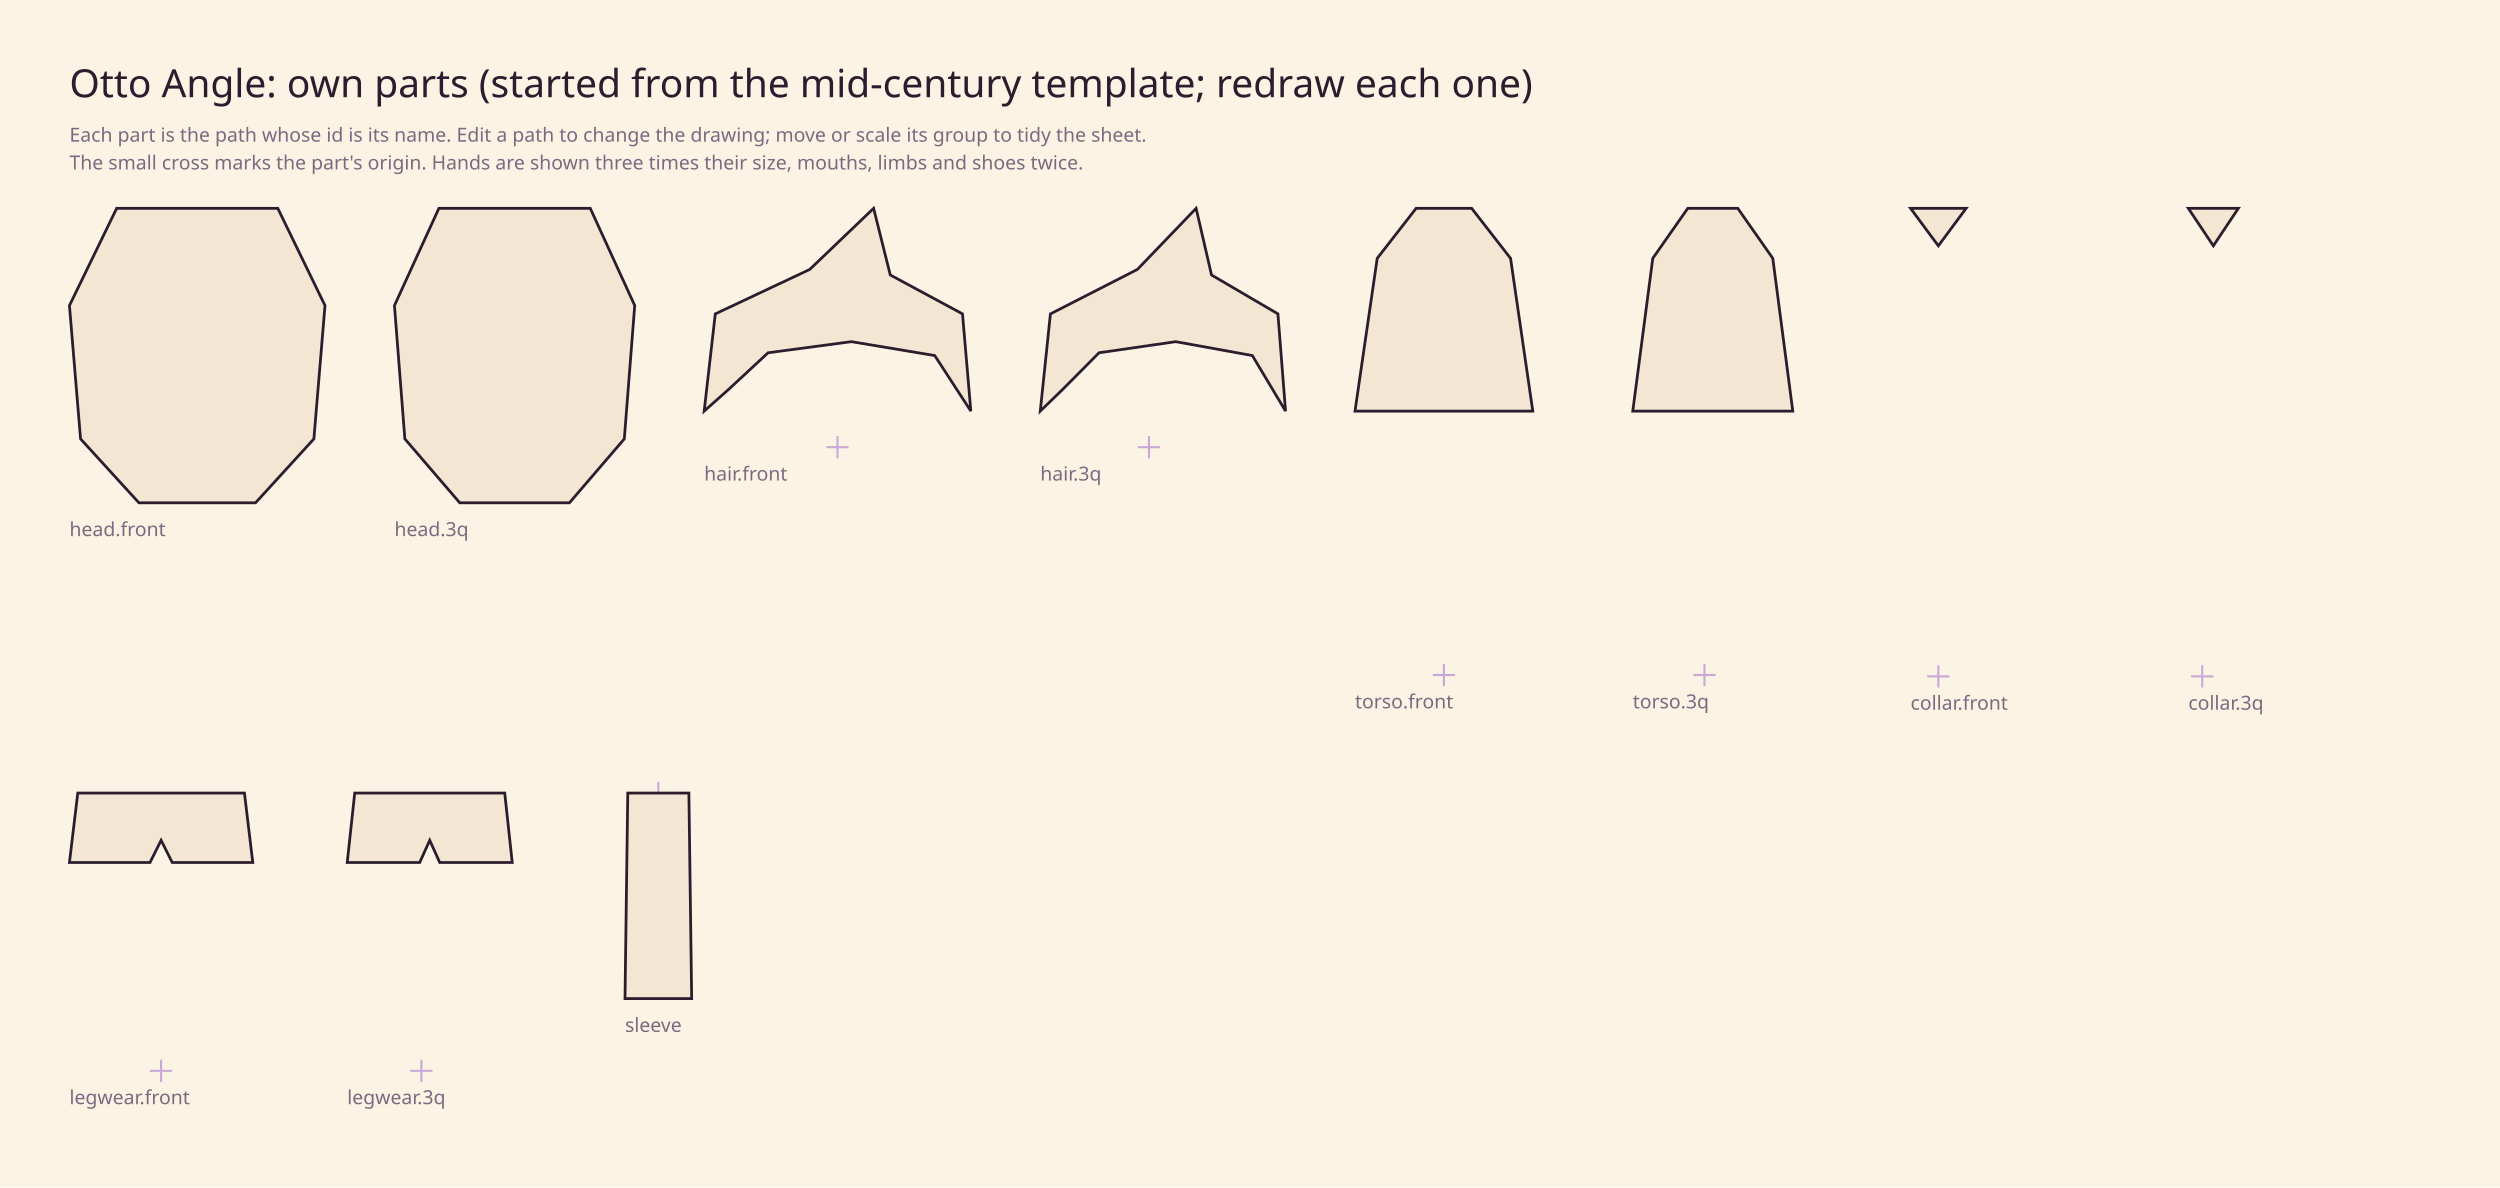
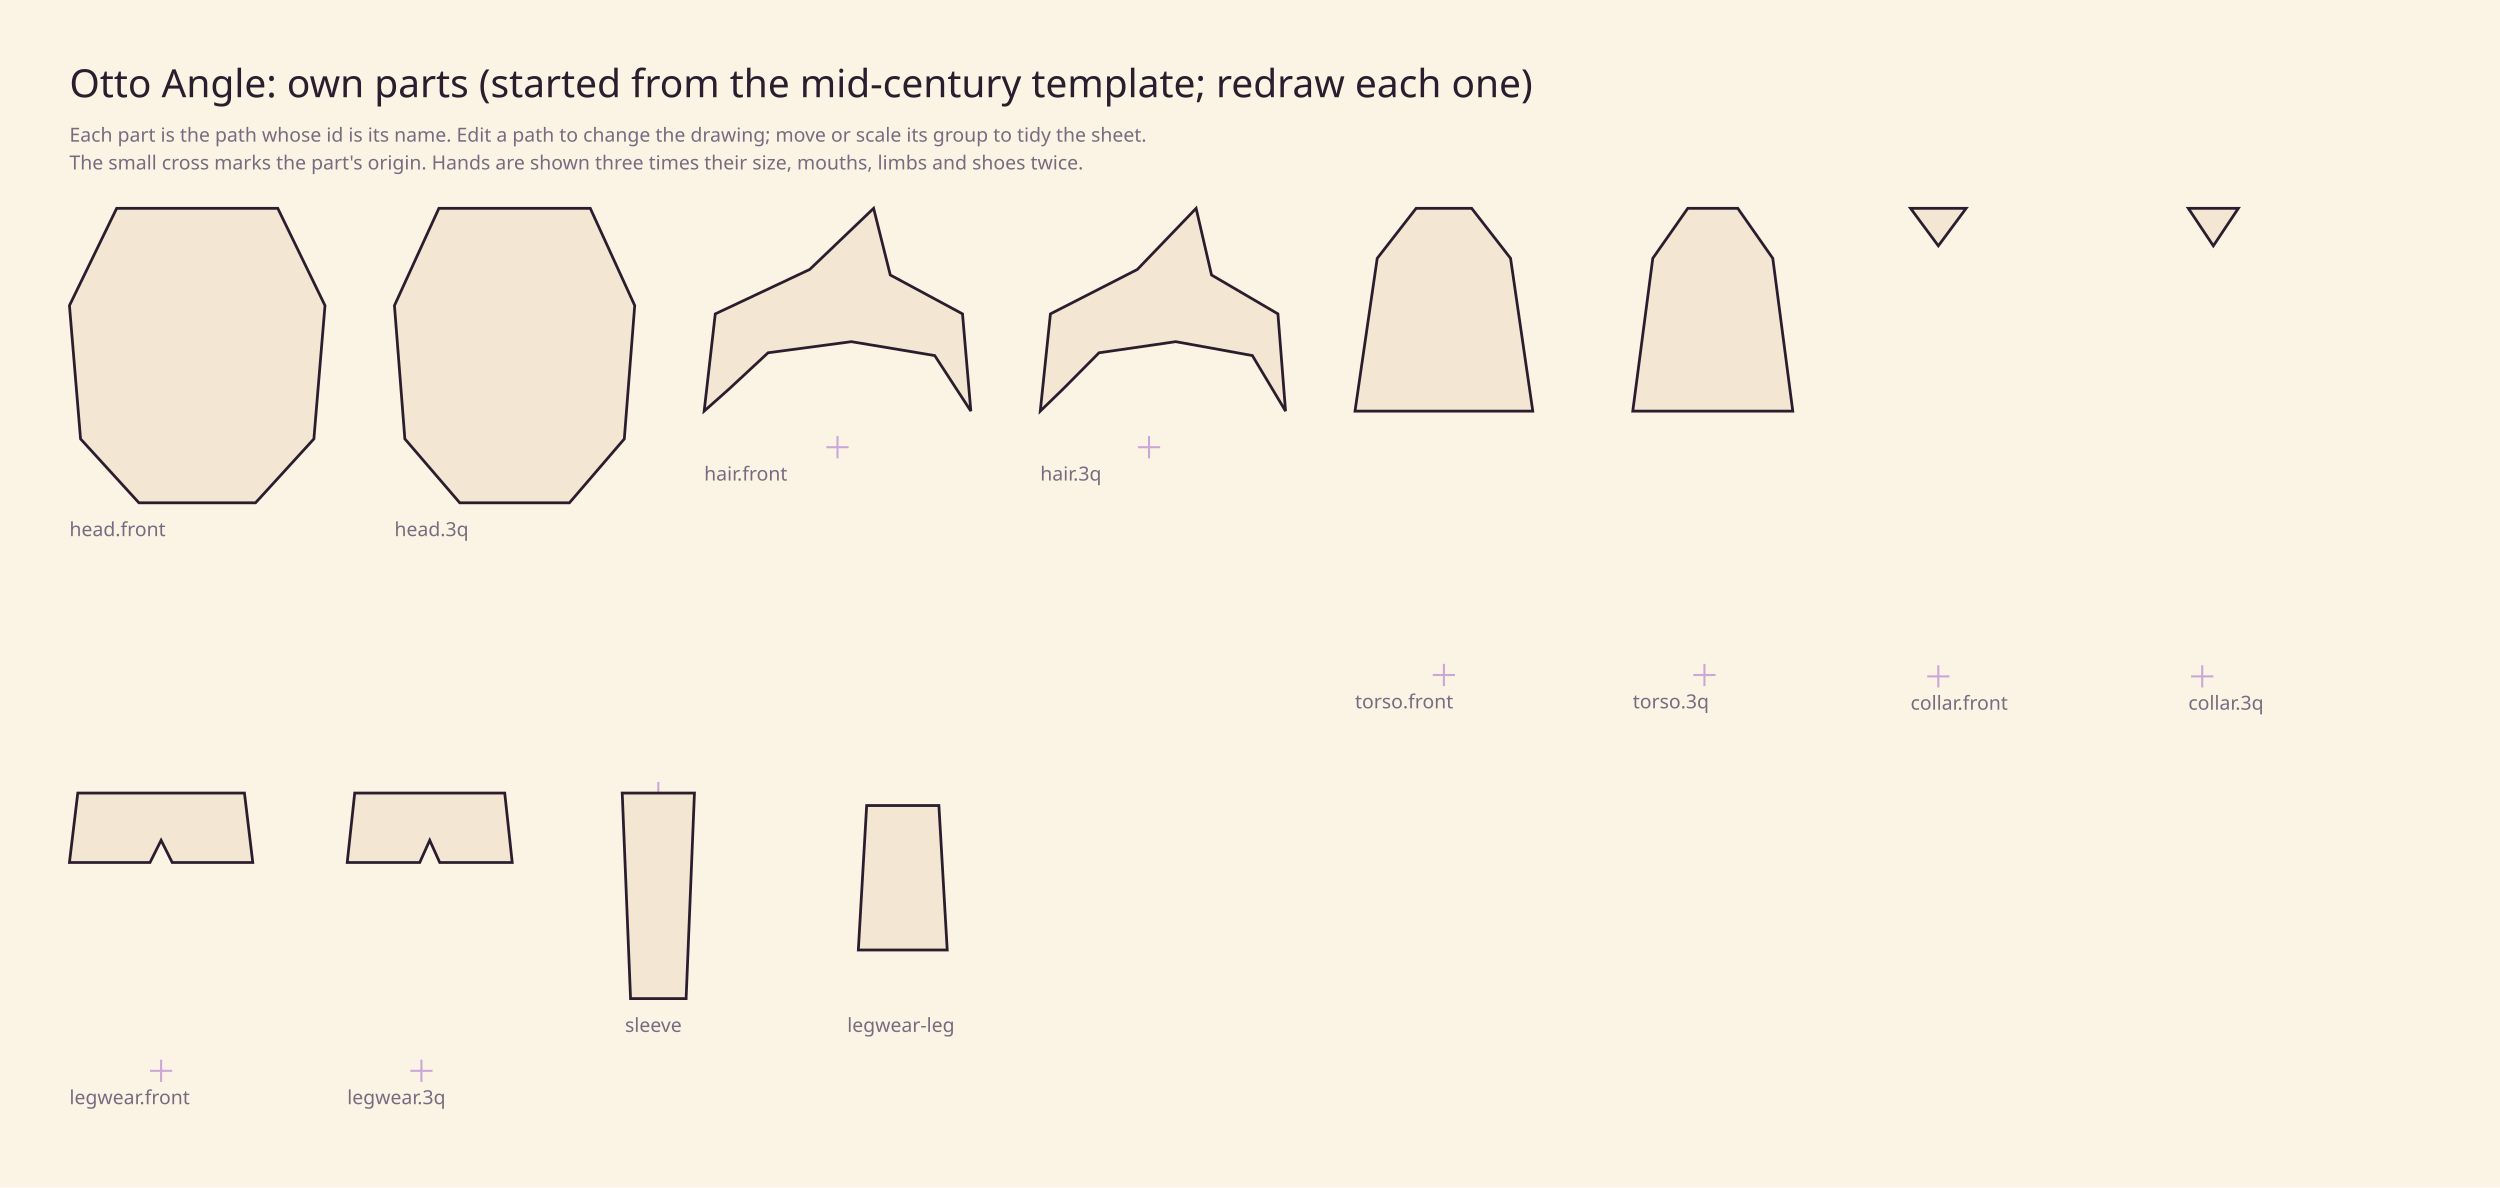
<svg xmlns="http://www.w3.org/2000/svg" width="1800" height="855" viewBox="0 0 1800 855">
  <rect width="100%" height="100%" fill="#fbf3e4" />
  <text x="50" y="70" font-family="sans-serif" font-size="28" fill="#2b1d2e">Otto Angle: own parts (started from the mid-century template; redraw each one)</text>
  <text x="50" y="102" font-family="sans-serif" font-size="14" fill="#7a6a80">Each part is the path whose id is its name. Edit a path to change the drawing; move or scale its group to tidy the sheet.</text>
  <text x="50" y="122" font-family="sans-serif" font-size="14" fill="#7a6a80">The small cross marks the part's origin. Hands are shown three times their size, mouths, limbs and shoes twice.</text>
  <g transform="translate(142 254) scale(1)">
    <path d="M-8 0 H8 M0 -8 V8" stroke="#c9a7d6" stroke-width="1.5" vector-effect="non-scaling-stroke" />
    <path id="head.front" d="M-58 -104 C-19.333 -104 19.333 -104 58 -104 C69.333 -80.667 80.667 -57.333 92 -34 C89.333 -2 86.667 30 84 62 C70 77.333 56 92.667 42 108 C14 108 -14 108 -42 108 C-56 92.667 -70 77.333 -84 62 C-86.667 30 -89.333 -2 -92 -34 Z" fill="#f3e7d3" stroke="#2b1d2e" stroke-width="2" vector-effect="non-scaling-stroke" />
  </g>
  <text x="50" y="386" font-family="sans-serif" font-size="14" fill="#7a6a80">head.front</text>
  <g transform="translate(364.5 254) scale(1)">
    <path d="M-8 0 H8 M0 -8 V8" stroke="#c9a7d6" stroke-width="1.5" vector-effect="non-scaling-stroke" />
    <path id="head.3q" d="M-48.5 -104 C-12.167 -104 24.167 -104 60.5 -104 C71.167 -80.667 81.833 -57.333 92.5 -34 C90 -2 87.5 30 85 62 C71.833 77.333 58.667 92.667 45.5 108 C19.167 108 -7.167 108 -33.5 108 C-46.667 92.667 -59.833 77.333 -73 62 C-75.5 30 -78 -2 -80.5 -34 Z" fill="#f3e7d3" stroke="#2b1d2e" stroke-width="2" vector-effect="non-scaling-stroke" />
  </g>
  <text x="284" y="386" font-family="sans-serif" font-size="14" fill="#7a6a80">head.3q</text>
  <g transform="translate(603 322) scale(1)">
    <path d="M-8 0 H8 M0 -8 V8" stroke="#c9a7d6" stroke-width="1.5" vector-effect="non-scaling-stroke" />
    <path id="hair.front" d="M-96 -26 C-93.333 -49.333 -90.667 -72.667 -88 -96 C-65.333 -106.667 -42.667 -117.333 -20 -128 C-4.667 -142.667 10.667 -157.333 26 -172 C30 -156 34 -140 38 -124 C55.333 -114.667 72.667 -105.333 90 -96 C92 -72.667 94 -49.333 96 -26 C87.333 -39.333 78.667 -52.667 70 -66 C50 -69.333 30 -72.667 10 -76 C-10 -73.333 -30 -70.667 -50 -68 C-59.333 -59.333 -68.667 -50.667 -78 -42 Z" fill="#f3e7d3" stroke="#2b1d2e" stroke-width="2" vector-effect="non-scaling-stroke" />
  </g>
  <text x="507" y="346" font-family="sans-serif" font-size="14" fill="#7a6a80">hair.front</text>
  <g transform="translate(827.3 322) scale(1)">
    <path d="M-8 0 H8 M0 -8 V8" stroke="#c9a7d6" stroke-width="1.5" vector-effect="non-scaling-stroke" />
    <path id="hair.3q" d="M-78.3 -26 C-75.867 -49.333 -73.433 -72.667 -71 -96 C-50.133 -106.667 -29.267 -117.333 -8.4 -128 C5.7 -142.667 19.8 -157.333 33.9 -172 C37.6 -156 41.3 -140 45 -124 C60.933 -114.667 76.867 -105.333 92.8 -96 C94.633 -72.667 96.467 -49.333 98.3 -26 C90.333 -39.333 82.367 -52.667 74.4 -66 C56 -69.333 37.6 -72.667 19.2 -76 C0.8 -73.333 -17.6 -70.667 -36 -68 C-44.6 -59.333 -53.2 -50.667 -61.8 -42 Z" fill="#f3e7d3" stroke="#2b1d2e" stroke-width="2" vector-effect="non-scaling-stroke" />
  </g>
  <text x="749" y="346" font-family="sans-serif" font-size="14" fill="#7a6a80">hair.3q</text>
  <g transform="translate(1039.6 486) scale(1)">
    <path d="M-8 0 H8 M0 -8 V8" stroke="#c9a7d6" stroke-width="1.5" vector-effect="non-scaling-stroke" />
    <path id="torso.front" d="M-20 -336 C-6.667 -336 6.667 -336 20 -336 C29.333 -324 38.667 -312 48 -300 C53.333 -263.333 58.667 -226.667 64 -190 C21.333 -190 -21.333 -190 -64 -190 C-58.667 -226.667 -53.333 -263.333 -48 -300 Z" fill="#f3e7d3" stroke="#2b1d2e" stroke-width="2" vector-effect="non-scaling-stroke" />
  </g>
  <text x="975.6" y="510" font-family="sans-serif" font-size="14" fill="#7a6a80">torso.front</text>
  <g transform="translate(1227.2 486) scale(1)">
    <path d="M-8 0 H8 M0 -8 V8" stroke="#c9a7d6" stroke-width="1.5" vector-effect="non-scaling-stroke" />
    <path id="torso.3q" d="M-12 -336 C0 -336 12 -336 24 -336 C32.4 -324 40.8 -312 49.2 -300 C54 -263.333 58.8 -226.667 63.6 -190 C25.2 -190 -13.2 -190 -51.6 -190 C-46.8 -226.667 -42 -263.333 -37.2 -300 Z" fill="#f3e7d3" stroke="#2b1d2e" stroke-width="2" vector-effect="non-scaling-stroke" />
  </g>
  <text x="1175.6" y="510" font-family="sans-serif" font-size="14" fill="#7a6a80">torso.3q</text>
  <g transform="translate(1395.6 487) scale(1)">
    <path d="M-8 0 H8 M0 -8 V8" stroke="#c9a7d6" stroke-width="1.5" vector-effect="non-scaling-stroke" />
    <path id="collar.front" d="M-20 -337 C-6.667 -337 6.667 -337 20 -337 C13.333 -328 6.667 -319 0 -310 Z" fill="#f3e7d3" stroke="#2b1d2e" stroke-width="2" vector-effect="non-scaling-stroke" />
  </g>
  <text x="1375.6" y="511" font-family="sans-serif" font-size="14" fill="#7a6a80">collar.front</text>
  <g transform="translate(1585.6 487) scale(1)">
    <path d="M-8 0 H8 M0 -8 V8" stroke="#c9a7d6" stroke-width="1.5" vector-effect="non-scaling-stroke" />
    <path id="collar.3q" d="M-10 -337 C2 -337 14 -337 26 -337 C20 -328 14 -319 8 -310 Z" fill="#f3e7d3" stroke="#2b1d2e" stroke-width="2" vector-effect="non-scaling-stroke" />
  </g>
  <text x="1575.6" y="511" font-family="sans-serif" font-size="14" fill="#7a6a80">collar.3q</text>
  <g transform="translate(116 771) scale(1)">
    <path d="M-8 0 H8 M0 -8 V8" stroke="#c9a7d6" stroke-width="1.5" vector-effect="non-scaling-stroke" />
    <path id="legwear.front" d="M-60 -200 C-20 -200 20 -200 60 -200 C62 -183.333 64 -166.667 66 -150 C46.667 -150 27.333 -150 8 -150 C5.333 -155.333 2.667 -160.667 0 -166 C-2.667 -160.667 -5.333 -155.333 -8 -150 C-27.333 -150 -46.667 -150 -66 -150 Z" fill="#f3e7d3" stroke="#2b1d2e" stroke-width="2" vector-effect="non-scaling-stroke" />
  </g>
  <text x="50" y="795" font-family="sans-serif" font-size="14" fill="#7a6a80">legwear.front</text>
  <g transform="translate(303.4 771) scale(1)">
    <path d="M-8 0 H8 M0 -8 V8" stroke="#c9a7d6" stroke-width="1.5" vector-effect="non-scaling-stroke" />
    <path id="legwear.3q" d="M-48 -200 C-12 -200 24 -200 60 -200 C61.8 -183.333 63.6 -166.667 65.4 -150 C48 -150 30.6 -150 13.2 -150 C10.8 -155.333 8.4 -160.667 6 -166 C3.6 -160.667 1.2 -155.333 -1.2 -150 C-18.6 -150 -36 -150 -53.4 -150 Z" fill="#f3e7d3" stroke="#2b1d2e" stroke-width="2" vector-effect="non-scaling-stroke" />
  </g>
  <text x="250" y="795" font-family="sans-serif" font-size="14" fill="#7a6a80">legwear.3q</text>
  <g transform="translate(474 579) scale(2)">
    <path d="M-8 0 H8 M0 -8 V8" stroke="#c9a7d6" stroke-width="1.5" vector-effect="non-scaling-stroke" />
-     <path id="sleeve" d="M-11 -4 C-3.667 -4 3.667 -4 11 -4 C11.333 20.667 11.667 45.333 12 70 C4 70 -4 70 -12 70 Z" fill="#f3e7d3" stroke="#2b1d2e" stroke-width="2" vector-effect="non-scaling-stroke" />
+     <path id="sleeve" d="M-13 -4 L13 -4 L10 70 L-10 70 Z" fill="#f3e7d3" stroke="#2b1d2e" stroke-width="2" vector-effect="non-scaling-stroke" />
  </g>
  <text x="450" y="743" font-family="sans-serif" font-size="14" fill="#7a6a80">sleeve</text>
+   <g transform="translate(650 600) scale(2)">
+     <path d="M-8 0 H8 M0 -8 V8" stroke="#c9a7d6" stroke-width="1.5" vector-effect="non-scaling-stroke" />
+     <path id="legwear-leg" d="M-13 -10 L13 -10 L16 42 L-16 42 Z" fill="#f3e7d3" stroke="#2b1d2e" stroke-width="2" vector-effect="non-scaling-stroke" />
+   </g>
+   <text x="610" y="743" font-family="sans-serif" font-size="14" fill="#7a6a80">legwear-leg</text>
</svg>
